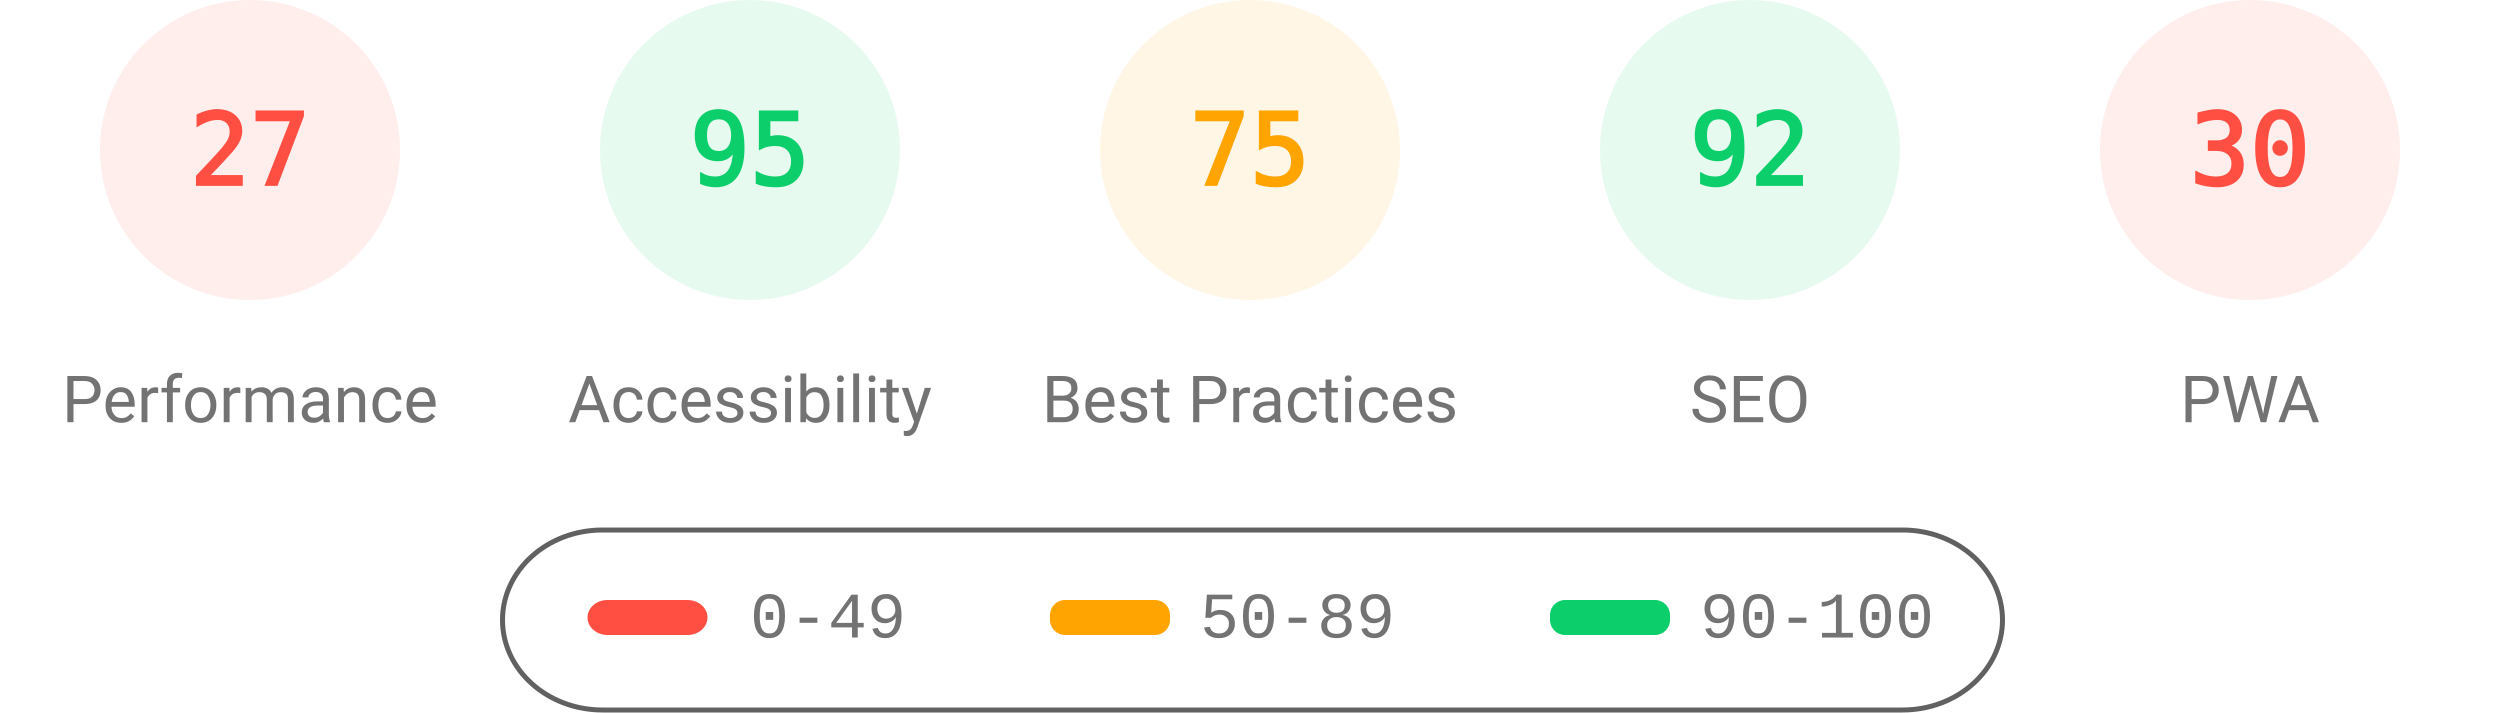
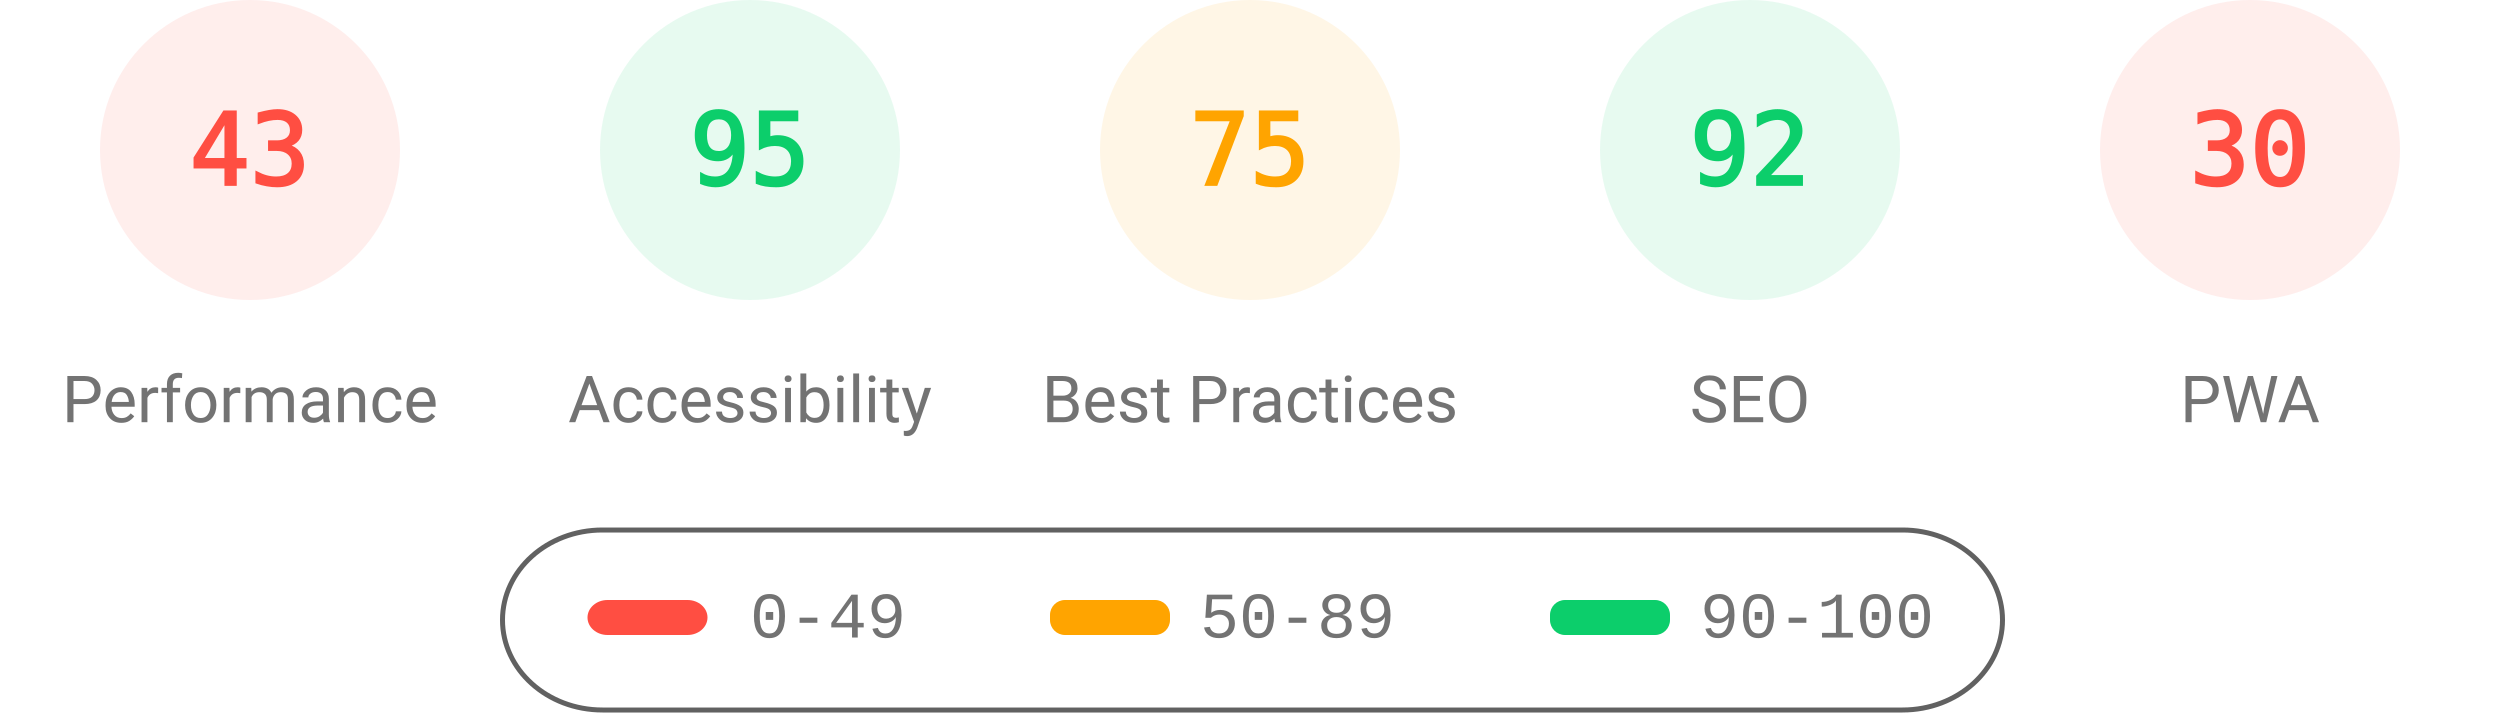
<svg xmlns="http://www.w3.org/2000/svg" fill="none" width="1000" height="285">
  <style>.gauge-base{opacity:.1}.gauge-arc{fill:none;animation-delay:250ms;stroke-linecap:round;transform:rotate(-90deg);transform-origin:100px 60px;animation:load-gauge 1s ease forwards}.guage-text{font-size:40px;font-family:monospace;text-align:center}.guage-red{color:#ff4e42;fill:#ff4e42;stroke:#ff4e42}.guage-orange{color:#ffa400;fill:#ffa400;stroke:#ffa400}.guage-green{color:#0cce6b;fill:#0cce6b;stroke:#0cce6b}.guage-undefined{color:#5c5c5c;fill:#5c5c5c;stroke:#5c5c5c}.guage-title{color:#737373;fill:#737373;stroke:none;font-size:26px;line-height:26px;font-family:Roboto,Halvetica,Arial,sans-serif}@keyframes load-gauge{from{stroke-dasharray:0 352.858}}</style>
  <svg class="guage-div guage-perf guage-red" viewBox="0 0 200 200" width="200" height="200">
    <circle class="gauge-base" r="56" cx="100" cy="60" stroke-width="8" />
-     <circle class="gauge-arc guage-arc-1" r="56" cx="100" cy="60" stroke-width="8" style="stroke-dasharray:95.002,351.858" />
-     <text class="guage-text" x="100" y="60" alignment-baseline="central" dominant-baseline="central" text-anchor="middle">27</text>
+     <circle class="gauge-arc guage-arc-1" r="56" cx="100" cy="60" stroke-width="8" style="stroke-dasharray:151.299,351.858" />
+     <text class="guage-text" x="100" y="60" alignment-baseline="central" dominant-baseline="central" text-anchor="middle">43</text>
    <text class="guage-title" x="100" y="160" alignment-baseline="central" dominant-baseline="central" text-anchor="middle">Performance</text>
  </svg>
  <svg class="guage-div guage-acc guage-green" viewBox="0 0 200 200" width="200" height="200" x="200">
    <circle class="gauge-base" r="56" cx="100" cy="60" stroke-width="8" />
    <circle class="gauge-arc guage-arc-2" r="56" cx="100" cy="60" stroke-width="8" style="stroke-dasharray:334.265,351.858" />
    <text class="guage-text" x="100" y="60" alignment-baseline="central" dominant-baseline="central" text-anchor="middle">95</text>
    <text class="guage-title" x="100" y="160" alignment-baseline="central" dominant-baseline="central" text-anchor="middle">Accessibility</text>
  </svg>
  <svg class="guage-div guage-best guage-orange" viewBox="0 0 200 200" width="200" height="200" x="400">
    <circle class="gauge-base" r="56" cx="100" cy="60" stroke-width="8" />
    <circle class="gauge-arc guage-arc-3" r="56" cx="100" cy="60" stroke-width="8" style="stroke-dasharray:263.893,351.858" />
    <text class="guage-text" x="100" y="60" alignment-baseline="central" dominant-baseline="central" text-anchor="middle">75</text>
    <text class="guage-title" x="100" y="160" alignment-baseline="central" dominant-baseline="central" text-anchor="middle">Best Practices</text>
  </svg>
  <svg class="guage-div guage-seo guage-green" viewBox="0 0 200 200" width="200" height="200" x="600">
    <circle class="gauge-base" r="56" cx="100" cy="60" stroke-width="8" />
    <circle class="gauge-arc guage-arc-4" r="56" cx="100" cy="60" stroke-width="8" style="stroke-dasharray:323.709,351.858" />
    <text class="guage-text" x="100" y="60" alignment-baseline="central" dominant-baseline="central" text-anchor="middle">92</text>
    <text class="guage-title" x="100" y="160" alignment-baseline="central" dominant-baseline="central" text-anchor="middle">SEO</text>
  </svg>
  <svg class="guage-div guage-pwa guage-red" viewBox="0 0 200 200" width="200" height="200" x="800">
    <circle class="gauge-base" r="56" cx="100" cy="60" stroke-width="8" />
    <circle class="gauge-arc guage-arc-4" r="56" cx="100" cy="60" stroke-width="8" style="stroke-dasharray:105.557,351.858" />
    <text class="guage-text" x="100" y="60" alignment-baseline="central" dominant-baseline="central" text-anchor="middle">30</text>
    <text class="guage-title" x="100" y="160" alignment-baseline="central" dominant-baseline="central" text-anchor="middle">PWA</text>
  </svg>
  <svg width="604" height="76" x="200" y="210">
    <path fill="none" id="canvas_background" d="M-1-1h604v80H-1z" />
    <rect fill-opacity="0" stroke="#616161" stroke-width="2" rx="40" id="svg_2" height="72" width="600" y="2" x="1" fill="#000" />
    <rect stroke="#000" rx="8" id="svg_3" height="14" width="48" y="30" x="35" stroke-opacity="null" stroke-width="0" fill="#ff4e42" />
    <rect stroke="#000" rx="6" id="svg_4" height="14" width="48" y="30" x="220" stroke-opacity="null" stroke-width="0" fill="#ffa400" />
    <rect stroke="#000" rx="6" id="svg_5" height="14" width="48" y="30" x="420" stroke-opacity="null" stroke-width="0" fill="#0cce6b" />
    <text xml:space="preserve" text-anchor="start" font-family="'Courier New', Courier, monospace" font-size="26" id="svg_6" y="45" x="100" stroke-opacity="null" stroke-width="0" stroke="#000" fill="#737373">0-49</text>
    <text xml:space="preserve" text-anchor="start" font-family="'Courier New', Courier, monospace" font-size="26" id="svg_7" y="45" x="280" stroke-opacity="null" stroke-width="0" stroke="#000" fill="#737373">50-89</text>
    <text xml:space="preserve" text-anchor="start" font-family="'Courier New', Courier, monospace" font-size="26" id="svg_8" y="45" x="480" stroke-opacity="null" stroke-width="0" stroke="#000" fill="#737373">90-100</text>
  </svg>
</svg>
